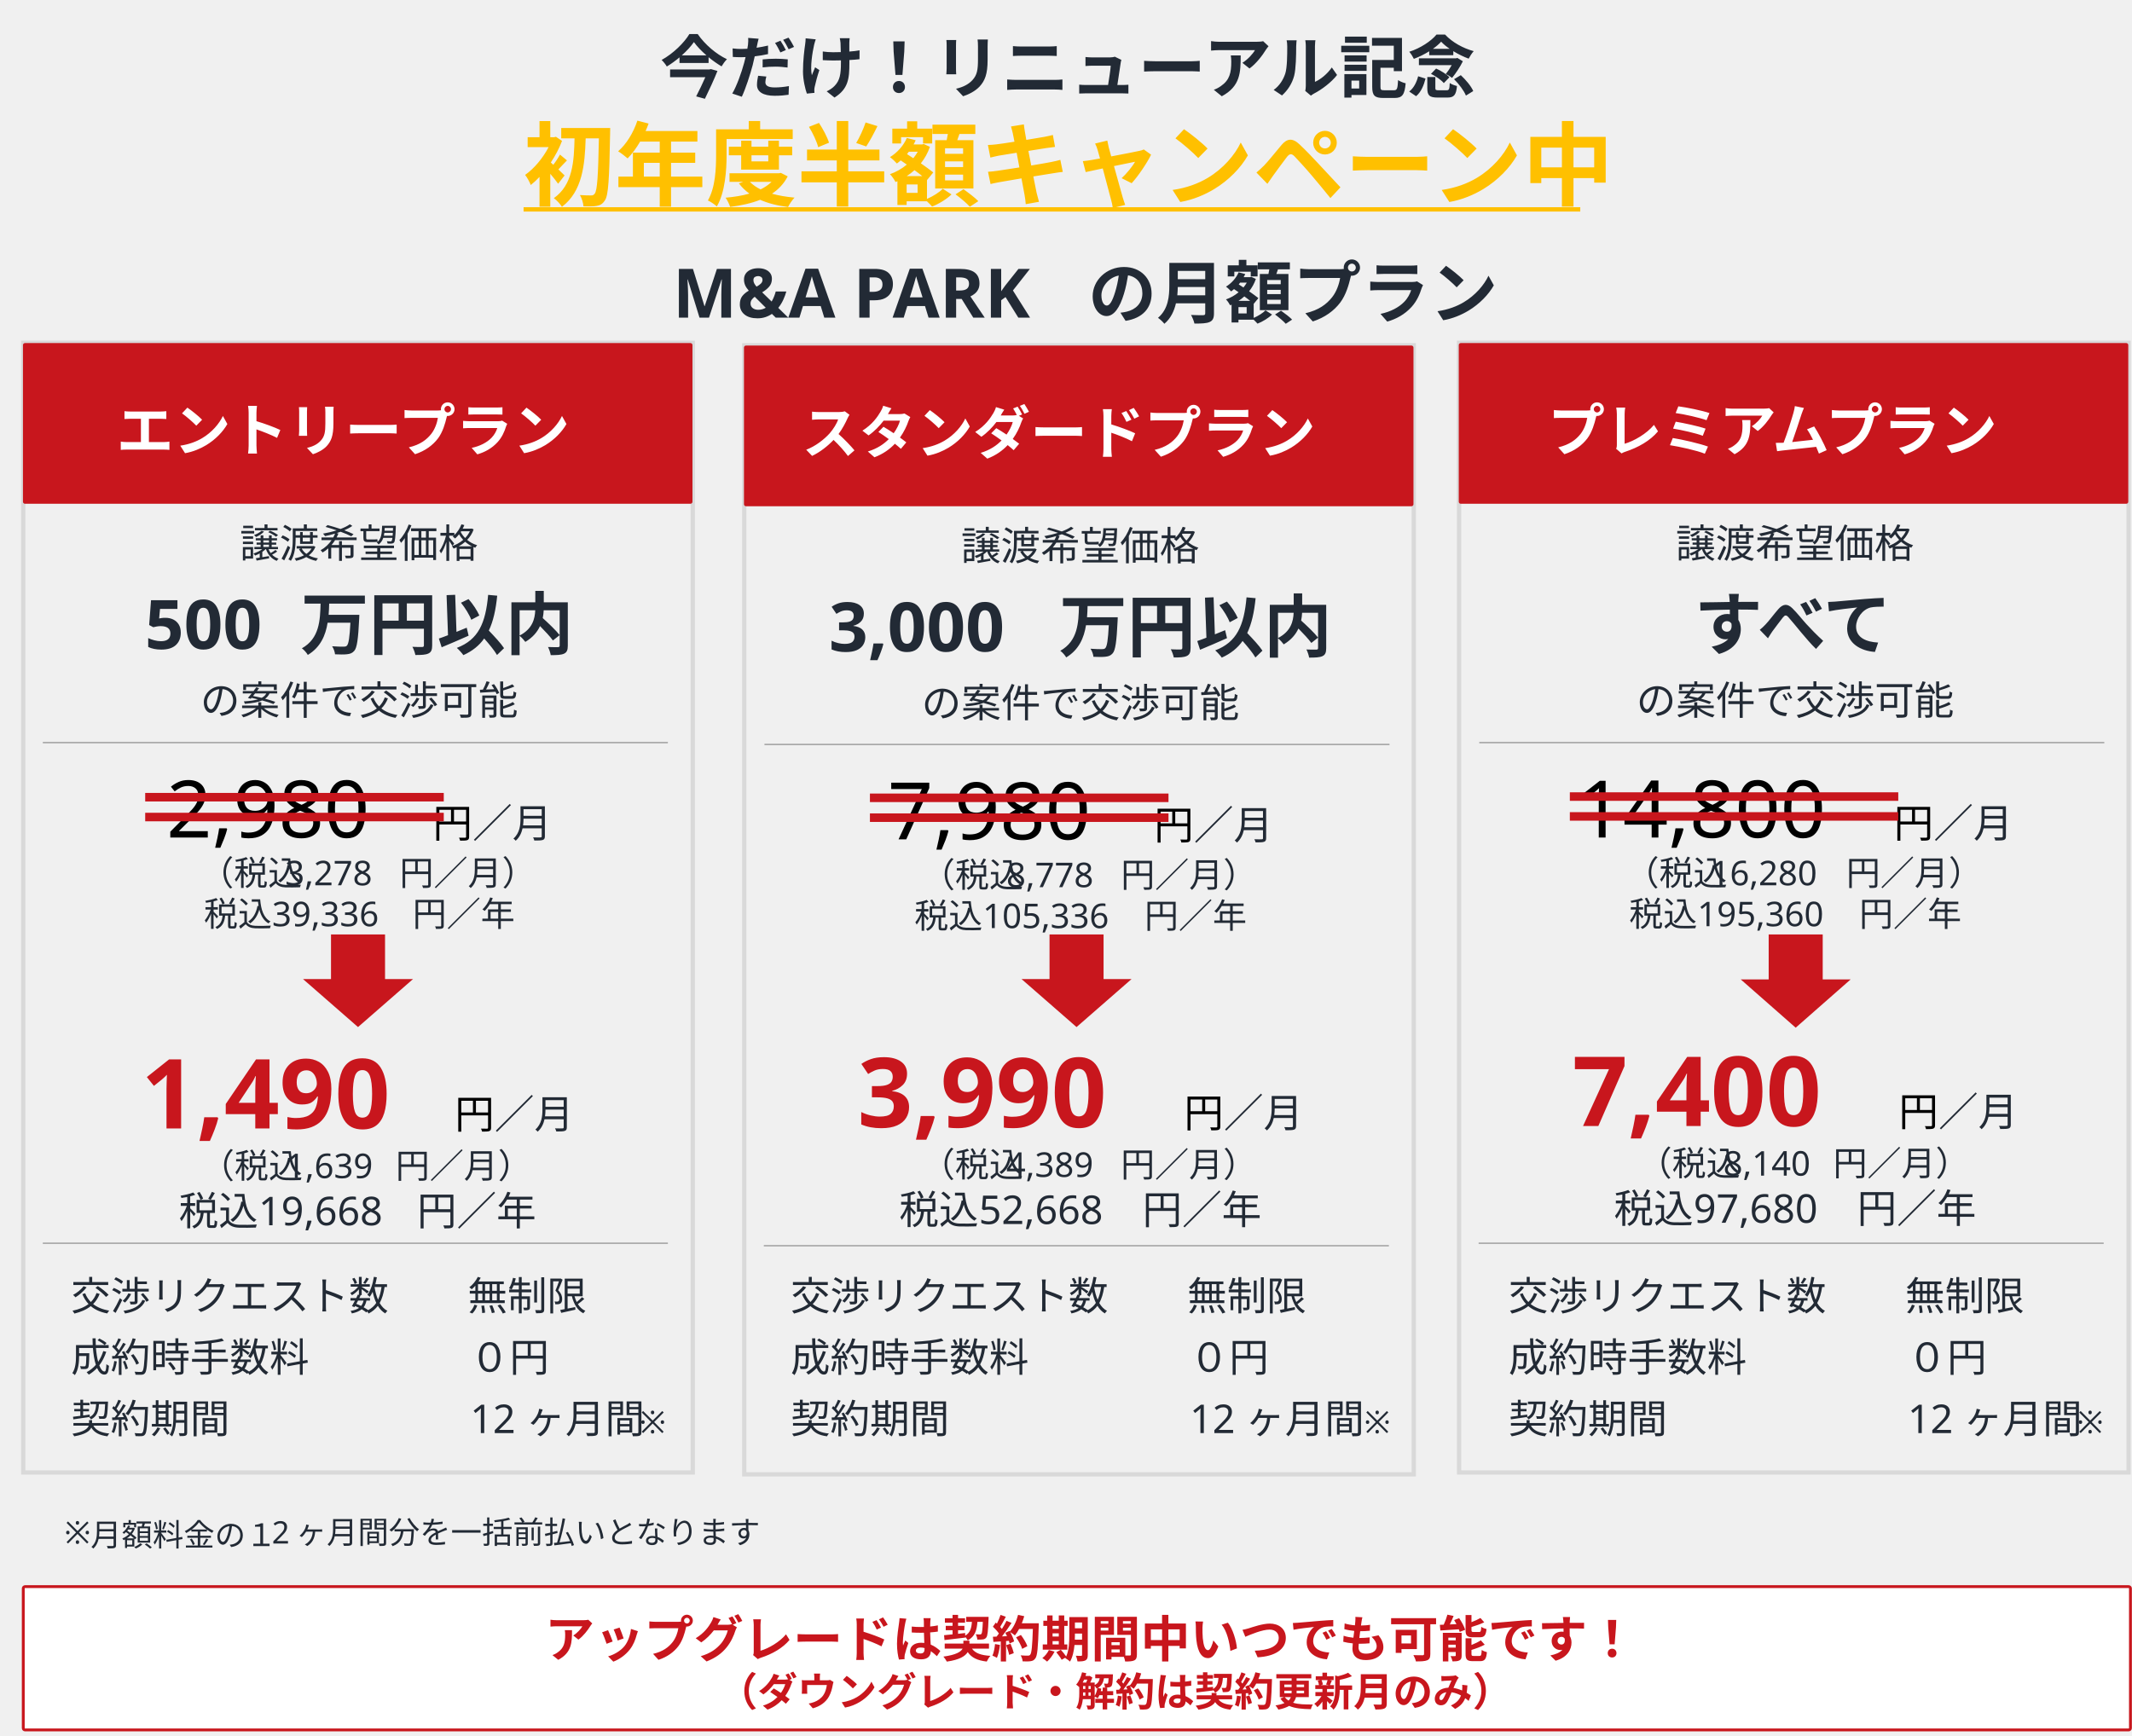
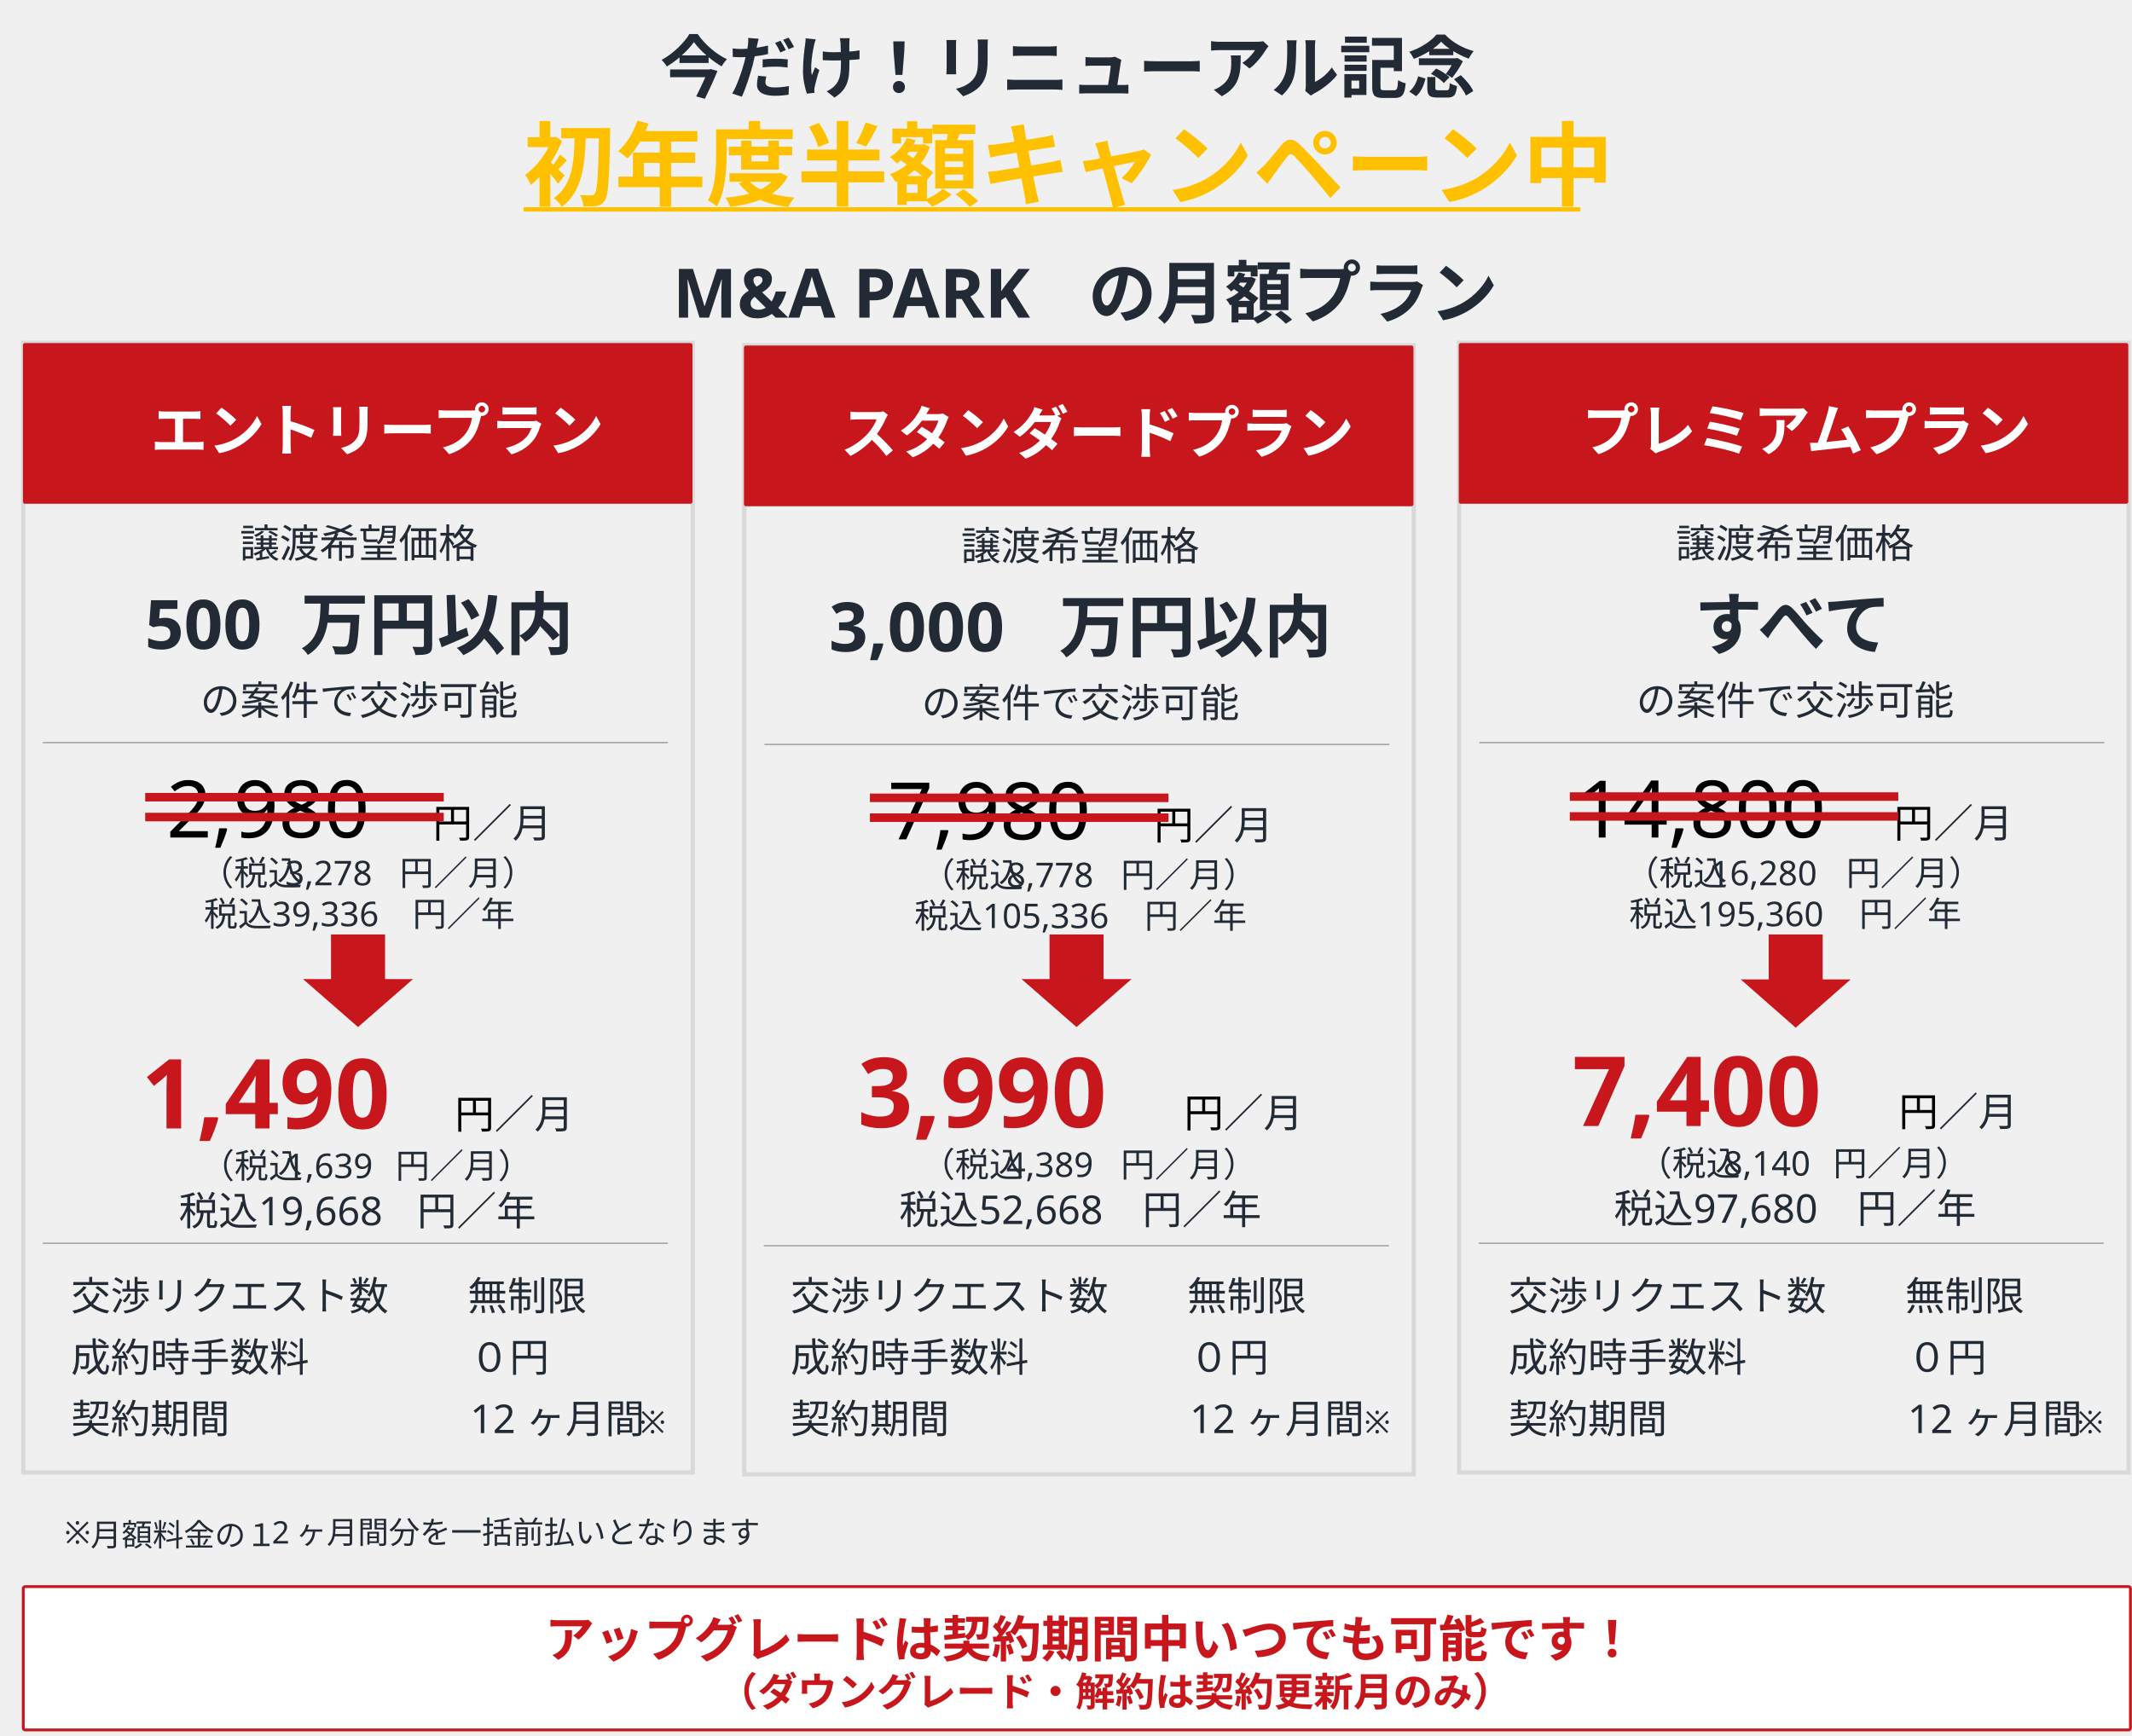
<svg xmlns="http://www.w3.org/2000/svg" width="3436" height="2798" overflow="hidden">
  <defs>
    <clipPath id="clip0">
      <rect x="271" y="-67" width="3436" height="2798" />
    </clipPath>
  </defs>
  <g clip-path="url(#clip0)" transform="translate(-271 67)">
    <rect x="308.5" y="485.5" width="1079" height="1821" stroke="#D9D9D9" stroke-width="6.875" stroke-miterlimit="8" fill="none" />
    <path d="M308 489.238C308 487.45 309.45 486 311.238 486L1383.76 486C1385.55 486 1387 487.45 1387 489.238L1387 741.762C1387 743.55 1385.55 745 1383.76 745L311.238 745C309.45 745 308 743.55 308 741.762Z" fill="#C8161D" fill-rule="evenodd" />
    <path d="M308.5 2493.39C308.5 2491.79 309.792 2490.5 311.386 2490.5L3701.61 2490.5C3703.21 2490.5 3704.5 2491.79 3704.5 2493.39L3704.5 2718.61C3704.5 2720.21 3703.21 2721.5 3701.61 2721.5L311.386 2721.5C309.792 2721.5 308.5 2720.21 308.5 2718.61Z" stroke="#C8161D" stroke-width="4.583" stroke-miterlimit="8" fill="#FFFFFF" fill-rule="evenodd" />
    <text fill="#C8161D" font-family="BIZ UDPGothic,BIZ UDPGothic_MSFontService,sans-serif" font-weight="700" font-size="80" transform="matrix(1 0 0 1 1149.12 2604)">アップグレードは契約期間中いつでも可能です！<tspan font-size="64" x="279.01" y="79">（ダウングレード・解約は契約更新月のみ）</tspan>
      <tspan fill="#222A35" font-weight="400" font-size="64" x="-491.666" y="-1772">譲渡希望価格</tspan>
      <tspan fill="#222A35" font-size="110" x="-644.635" y="-1625">500</tspan>
      <tspan fill="#222A35" font-size="110" x="-393.697" y="-1625">万円以内</tspan>
      <tspan fill="#222A35" font-weight="400" font-size="64" x="-555.26" y="-1519">の案件で交渉可能</tspan>
      <tspan fill="#000000" font-weight="400" font-size="128" x="-609.807" y="-1321">2,980</tspan>
      <tspan fill="#000000" font-weight="400" font-size="64" x="-180.692" y="-1321">円</tspan>
      <tspan fill="#222A35" font-weight="400" font-size="64" x="-116.526" y="-1321">／月</tspan>
      <tspan fill="#222A35" font-weight="400" font-size="55" x="-556.228" y="-1244">（税込</tspan>
      <tspan fill="#222A35" font-weight="400" font-size="55" x="-418.728" y="-1244">3,278</tspan>
      <tspan fill="#222A35" font-weight="400" font-size="55" x="-234.248" y="-1244">円／月）</tspan>
      <tspan fill="#222A35" font-weight="400" font-size="55" x="-549.651" y="-1178">税込</tspan>
      <tspan fill="#222A35" font-weight="400" font-size="55" x="-439.651" y="-1178">39,336</tspan>
      <tspan fill="#222A35" font-weight="400" font-size="55" x="-213.348" y="-1178">円／年</tspan>
-       <tspan fill="#FFFFFF" font-size="92" x="-690.293" y="-1944">エントリープラン</tspan>
+       <tspan fill="#FFFFFF" font-size="92" x="-635.293" y="-1944">エントリープラン</tspan>
      <tspan fill="#222A35" font-weight="400" font-size="64" x="-763.825" y="-559">交渉リクエスト数</tspan>
      <tspan fill="#222A35" font-weight="400" font-size="64" x="-124.45" y="-559">無制限</tspan>
      <tspan fill="#222A35" font-weight="400" font-size="64" x="-763.825" y="-460">成約時手数料</tspan>
      <tspan fill="#222A35" font-weight="400" font-size="64" x="-121.012" y="-460">０円</tspan>
      <tspan fill="#222A35" font-weight="400" font-size="64" x="-763.825" y="-361">契約期間</tspan>
      <tspan fill="#222A35" font-weight="400" font-size="64" x="-120.439" y="-361">12</tspan>
      <tspan fill="#222A35" font-weight="400" font-size="64" x="-31.064" y="-361">ヶ月間</tspan>
      <tspan fill="#222A35" font-weight="400" font-size="50" x="152.842" y="-361">※</tspan>
    </text>
    <path d="M340 1130 1347.37 1130" stroke="#A6A6A6" stroke-width="2.292" stroke-miterlimit="8" fill="none" fill-rule="evenodd" />
    <path d="M340 1937 1347.37 1937" stroke="#A6A6A6" stroke-width="2.292" stroke-miterlimit="8" fill="none" fill-rule="evenodd" />
    <rect x="1470.5" y="489.5" width="1079" height="1820" stroke="#D9D9D9" stroke-width="6.875" stroke-miterlimit="8" fill="none" />
    <path d="M1470 493.238C1470 491.45 1471.45 490 1473.24 490L2545.76 490C2547.55 490 2549 491.45 2549 493.238L2549 745.761C2549 747.549 2547.55 748.999 2545.76 748.999L1473.24 748.999C1471.45 748.999 1470 747.549 1470 745.761Z" fill="#C8161D" fill-rule="evenodd" />
    <text fill="#222A35" font-family="BIZ UDPGothic,BIZ UDPGothic_MSFontService,sans-serif" font-weight="400" font-size="64" transform="matrix(1 0 0 1 1819.84 836)">譲渡希望価格<tspan font-weight="700" font-size="110" x="-212.827" y="147">3,000</tspan>
      <tspan font-weight="700" font-size="110" x="157.85" y="147">万円以内</tspan>
      <tspan font-size="64" x="-63.594" y="253">の案件で交渉可能</tspan>
      <tspan fill="#000000" font-size="128" x="-118.129" y="450">7,980</tspan>
      <tspan fill="#000000" font-size="64" x="310.985" y="450">円</tspan>
      <tspan font-size="64" x="375.152" y="450">／月</tspan>
      <tspan font-size="55" x="-64.55" y="527">（税込</tspan>
      <tspan font-size="55" x="72.95" y="527">8,778</tspan>
      <tspan font-size="55" x="257.429" y="527">円／月）</tspan>
      <tspan font-size="55" x="-75.16" y="593">税込</tspan>
      <tspan font-size="55" x="34.84" y="593">105,336</tspan>
      <tspan font-size="55" x="295.517" y="593">円／年</tspan>
-       <tspan fill="#FFFFFF" font-weight="700" font-size="92" x="-256.479" y="-172">スタンダードプラン</tspan>
+       <tspan fill="#FFFFFF" font-weight="700" font-size="92" x="-194.604" y="-172">スタンダードプラン</tspan>
    </text>
    <path d="M1503 1133 2510.37 1133" stroke="#A6A6A6" stroke-width="2.292" stroke-miterlimit="8" fill="none" fill-rule="evenodd" />
    <path d="M1502 1941 2509.37 1941" stroke="#A6A6A6" stroke-width="2.292" stroke-miterlimit="8" fill="none" fill-rule="evenodd" />
    <rect x="2622.5" y="485.5" width="1079" height="1821" stroke="#D9D9D9" stroke-width="6.875" stroke-miterlimit="8" fill="none" />
    <path d="M2622 489.238C2622 487.45 2623.45 486 2625.24 486L3697.76 486C3699.55 486 3701 487.45 3701 489.238L3701 741.762C3701 743.55 3699.55 745 3697.76 745L2625.24 745C2623.45 745 2622 743.55 2622 741.762Z" fill="#C8161D" fill-rule="evenodd" />
    <text fill="#222A35" font-family="BIZ UDPGothic,BIZ UDPGothic_MSFontService,sans-serif" font-weight="400" font-size="64" transform="matrix(1 0 0 1 2971.72 832)">譲渡希望価格<tspan font-weight="700" font-size="110" x="29.792" y="147">すべて</tspan>
      <tspan font-size="64" x="-63.594" y="253">の案件で交渉可能</tspan>
      <tspan fill="#000000" font-size="128" x="-158.531" y="451">14,800</tspan>
      <tspan fill="#000000" font-size="64" x="351.365" y="451">円</tspan>
      <tspan font-size="64" x="415.531" y="451">／月</tspan>
      <tspan font-size="55" x="-81.76" y="528">（税込</tspan>
      <tspan font-size="55" x="55.739" y="528">16,280</tspan>
      <tspan font-size="55" x="274.594" y="528">円／月）</tspan>
      <tspan font-size="55" x="-75.183" y="594">税込</tspan>
      <tspan font-size="55" x="34.817" y="594">195,360</tspan>
      <tspan font-size="55" x="295.494" y="594">円／年</tspan>
-       <tspan fill="#FFFFFF" font-weight="700" font-size="92" x="-206.074" y="-172">プレミアムプラン</tspan>
+       <tspan fill="#FFFFFF" font-weight="700" font-size="92" x="-151.074" y="-172">プレミアムプラン</tspan>
    </text>
    <path d="M2655 1130 3662.37 1130" stroke="#A6A6A6" stroke-width="2.292" stroke-miterlimit="8" fill="none" fill-rule="evenodd" />
    <path d="M2654 1937 3661.37 1937" stroke="#A6A6A6" stroke-width="2.292" stroke-miterlimit="8" fill="none" fill-rule="evenodd" />
    <text fill="#222A35" font-family="BIZ UDPGothic,BIZ UDPGothic_MSFontService,sans-serif" font-weight="700" font-size="110" transform="matrix(1 0 0 1 1334.77 82)">今だけ！リニューアル記念<tspan fill="#FFC000" font-size="147" x="-220" y="171">初年度半額キャンペーン中</tspan>
    </text>
    <path d="M1114.81 267.012 1682.47 267.012 2250.14 267.012 2817.81 267.012 2817.81 274.012 2250.14 274.012 1682.47 274.012 1114.81 274.012Z" fill="#FFC000" fill-rule="evenodd" />
    <text fill="#222A35" font-family="BIZ UDPGothic,BIZ UDPGothic_MSFontService,sans-serif" font-weight="400" font-size="50" transform="matrix(1 0 0 1 375.1 2421)">※月額料金の１<tspan font-size="50" x="334.01" y="0">2</tspan>
      <tspan font-size="50" x="372.396" y="0">ヶ月間分を一括前払いとなります</tspan>
      <tspan font-size="64" x="1169.92" y="-376">交渉リクエスト数</tspan>
      <tspan font-size="64" x="1809.29" y="-376">無制限</tspan>
      <tspan font-size="64" x="1169.92" y="-277">成約時手数料</tspan>
      <tspan font-size="64" x="1812.73" y="-277">０円</tspan>
      <tspan font-size="64" x="1169.92" y="-178">契約期間</tspan>
      <tspan font-size="64" x="1813.3" y="-178">12</tspan>
      <tspan font-size="64" x="1902.68" y="-178">ヶ月間</tspan>※<tspan font-size="64" x="2326.96" y="-376">交渉リクエスト数</tspan>
      <tspan font-size="64" x="2966.34" y="-376">無制限</tspan>
      <tspan font-size="64" x="2326.96" y="-277">成約時手数料</tspan>
      <tspan font-size="64" x="2969.77" y="-277">０円</tspan>
      <tspan font-size="64" x="2326.96" y="-178">契約期間</tspan>
      <tspan font-size="64" x="2970.35" y="-178">12</tspan>
      <tspan font-size="64" x="3059.72" y="-178">ヶ月間</tspan>
      <tspan font-size="50" x="3243.63" y="-178">※</tspan>
    </text>
    <path d="M505 1218 986.186 1218" stroke="#C8161D" stroke-width="13.75" stroke-miterlimit="8" fill="none" fill-rule="evenodd" />
    <path d="M505 1250 986.186 1250" stroke="#C8161D" stroke-width="13.75" stroke-miterlimit="8" fill="none" fill-rule="evenodd" />
    <path d="M1673 1219 2154.19 1219" stroke="#C8161D" stroke-width="13.75" stroke-miterlimit="8" fill="none" fill-rule="evenodd" />
    <path d="M1673 1251 2154.19 1251" stroke="#C8161D" stroke-width="13.75" stroke-miterlimit="8" fill="none" fill-rule="evenodd" />
    <path d="M2801 1217 3330.3 1217" stroke="#C8161D" stroke-width="13.75" stroke-miterlimit="8" fill="none" fill-rule="evenodd" />
    <path d="M2801 1249 3330.3 1249" stroke="#C8161D" stroke-width="13.75" stroke-miterlimit="8" fill="none" fill-rule="evenodd" />
    <path d="M765.5 1513.5 806.75 1513.5 806.75 1441.5 889.25 1441.5 889.25 1513.5 930.5 1513.5 848 1585.5Z" stroke="#C8161D" stroke-width="4.583" stroke-miterlimit="8" fill="#C8161D" fill-rule="evenodd" />
    <path d="M1923.5 1513.5 1964.75 1513.5 1964.75 1441.5 2047.25 1441.5 2047.25 1513.5 2088.5 1513.5 2006 1585.5Z" stroke="#C8161D" stroke-width="4.583" stroke-miterlimit="8" fill="#C8161D" fill-rule="evenodd" />
    <path d="M3082.5 1514 3123.75 1514 3123.75 1441.5 3206.25 1441.5 3206.25 1514 3247.5 1514 3165 1586.5Z" stroke="#C8161D" stroke-width="4.583" stroke-miterlimit="8" fill="#C8161D" fill-rule="evenodd" />
    <text fill="#C8161D" font-family="BIZ UDPGothic,BIZ UDPGothic_MSFontService,sans-serif" font-weight="700" font-size="156" transform="matrix(1 0 0 1 498.489 1752)">1,490<tspan fill="#000000" font-weight="400" font-size="64" x="505.313" y="0">円</tspan>
      <tspan fill="#222A35" font-weight="400" font-size="64" x="569.479" y="0">／月</tspan>
      <tspan fill="#222A35" font-weight="400" font-size="55" x="95.402" y="80">（税込</tspan>
      <tspan fill="#222A35" font-weight="400" font-size="55" x="232.902" y="80">1,639</tspan>
      <tspan fill="#222A35" font-weight="400" font-size="55" x="409.933" y="80">円／月）</tspan>
      <tspan fill="#222A35" font-weight="400" font-size="64" x="60.729" y="156">税込</tspan>
      <tspan fill="#222A35" font-weight="400" font-size="64" x="189.063" y="156">19,668</tspan>
      <tspan fill="#222A35" font-weight="400" font-size="64" x="444.583" y="156">円／年</tspan>
      <tspan font-size="156" x="1154.64" y="-2">3,990</tspan>
      <tspan fill="#000000" font-weight="400" font-size="64" x="1680.58" y="-2">円</tspan>
      <tspan fill="#222A35" font-weight="400" font-size="64" x="1744.75" y="-2">／月</tspan>
      <tspan fill="#222A35" font-weight="400" font-size="55" x="1256.62" y="78">（税込</tspan>
      <tspan fill="#222A35" font-weight="400" font-size="55" x="1394.12" y="78">4,389</tspan>
      <tspan fill="#222A35" font-weight="400" font-size="55" x="1578.6" y="78">円／月）</tspan>
      <tspan fill="#222A35" font-weight="400" font-size="64" x="1221.67" y="154">税込</tspan>
      <tspan fill="#222A35" font-weight="400" font-size="64" x="1350.01" y="154">52,668</tspan>
      <tspan fill="#222A35" font-weight="400" font-size="64" x="1613.55" y="154">円／年</tspan>
      <tspan font-size="156" x="2306.5" y="-4">7,400</tspan>
      <tspan fill="#000000" font-weight="400" font-size="64" x="2832.44" y="-4">円</tspan>
      <tspan fill="#222A35" font-weight="400" font-size="64" x="2896.61" y="-4">／月</tspan>
      <tspan fill="#222A35" font-weight="400" font-size="55" x="2412.22" y="76">（税込</tspan>
      <tspan fill="#222A35" font-weight="400" font-size="55" x="2549.72" y="76">8,140</tspan>
      <tspan fill="#222A35" font-weight="400" font-size="55" x="2726.75" y="76">円／月）</tspan>
      <tspan fill="#222A35" font-weight="400" font-size="64" x="2373.54" y="152">税込</tspan>
      <tspan fill="#222A35" font-weight="400" font-size="64" x="2501.87" y="152">97,680</tspan>
      <tspan fill="#222A35" font-weight="400" font-size="64" x="2765.41" y="152">円／年</tspan>
      <tspan fill="#222A35" font-size="110" x="856.726" y="-1307">M&amp;A PARK</tspan>
      <tspan fill="#222A35" font-size="110" x="1526.47" y="-1307">の月額プラン</tspan>
    </text>
  </g>
</svg>
